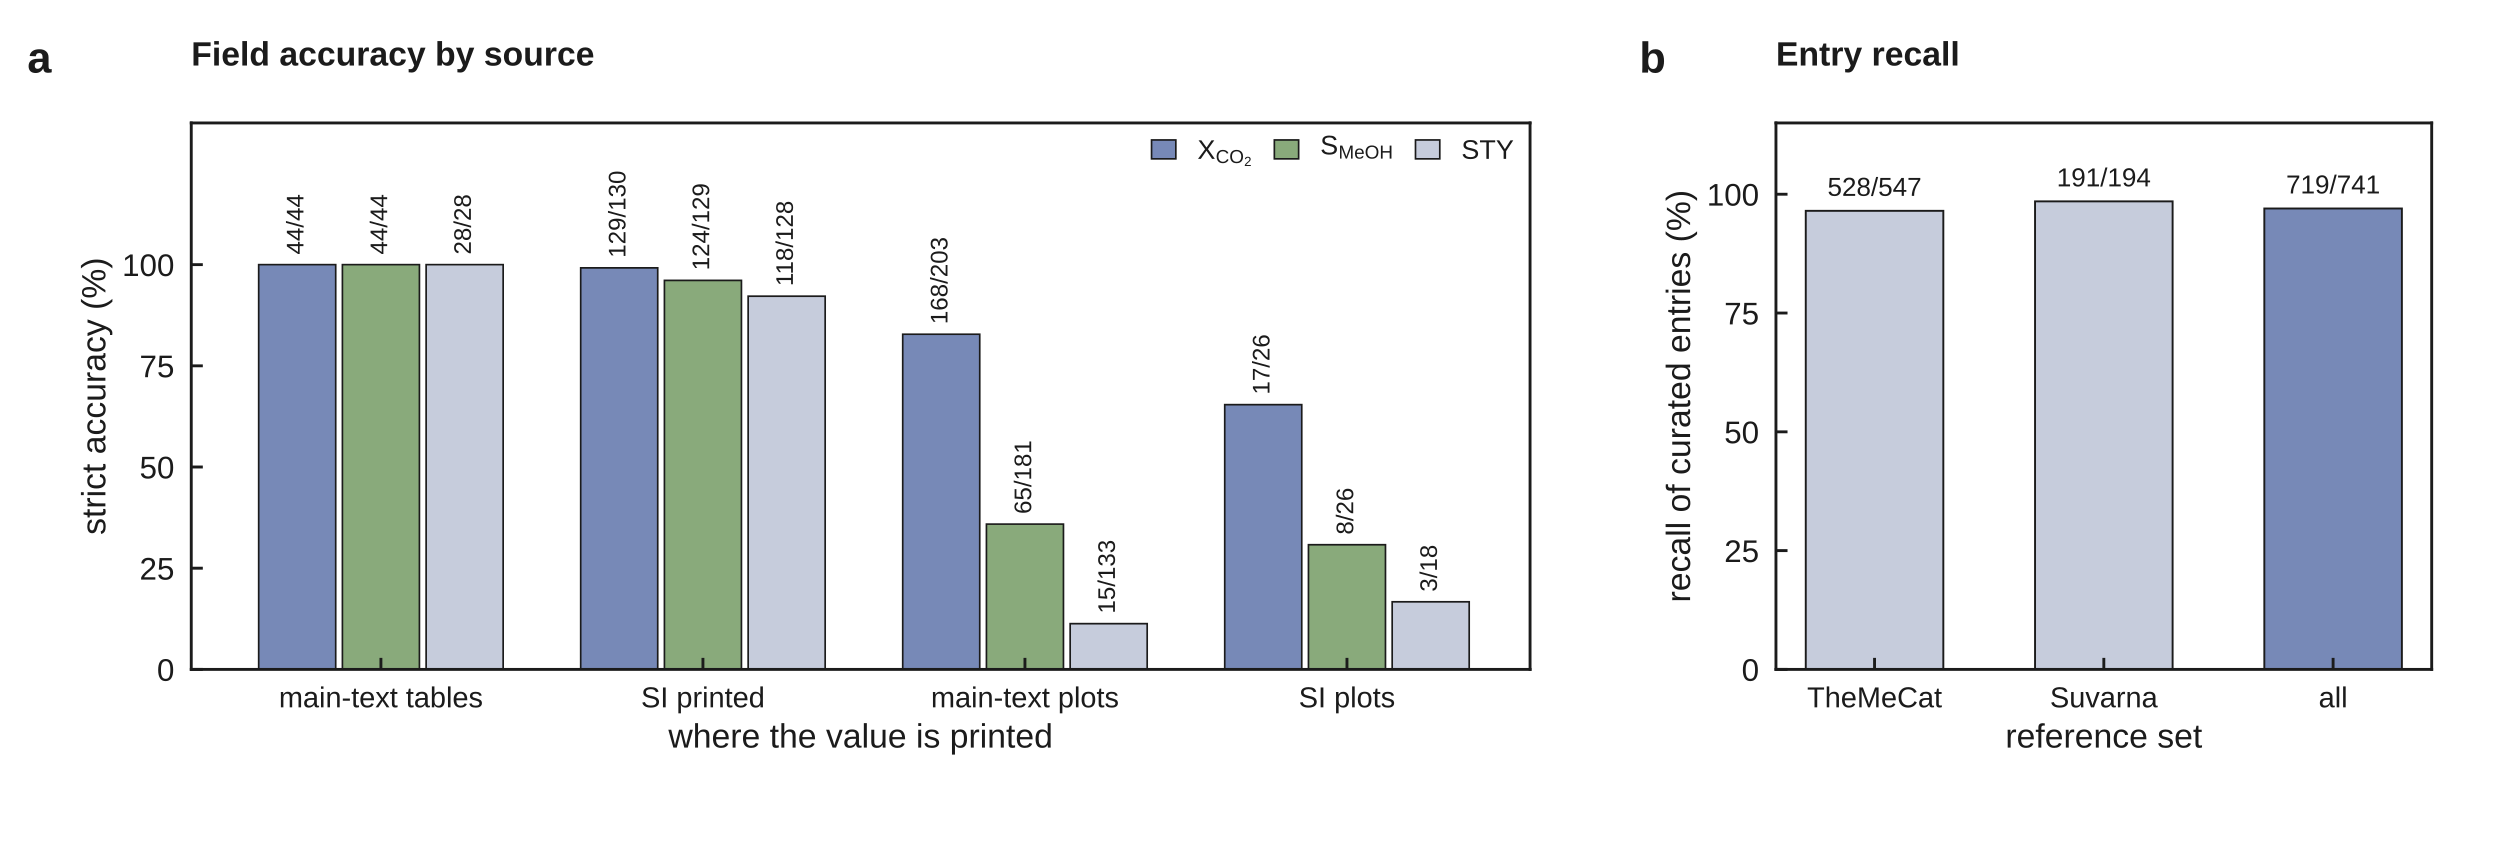
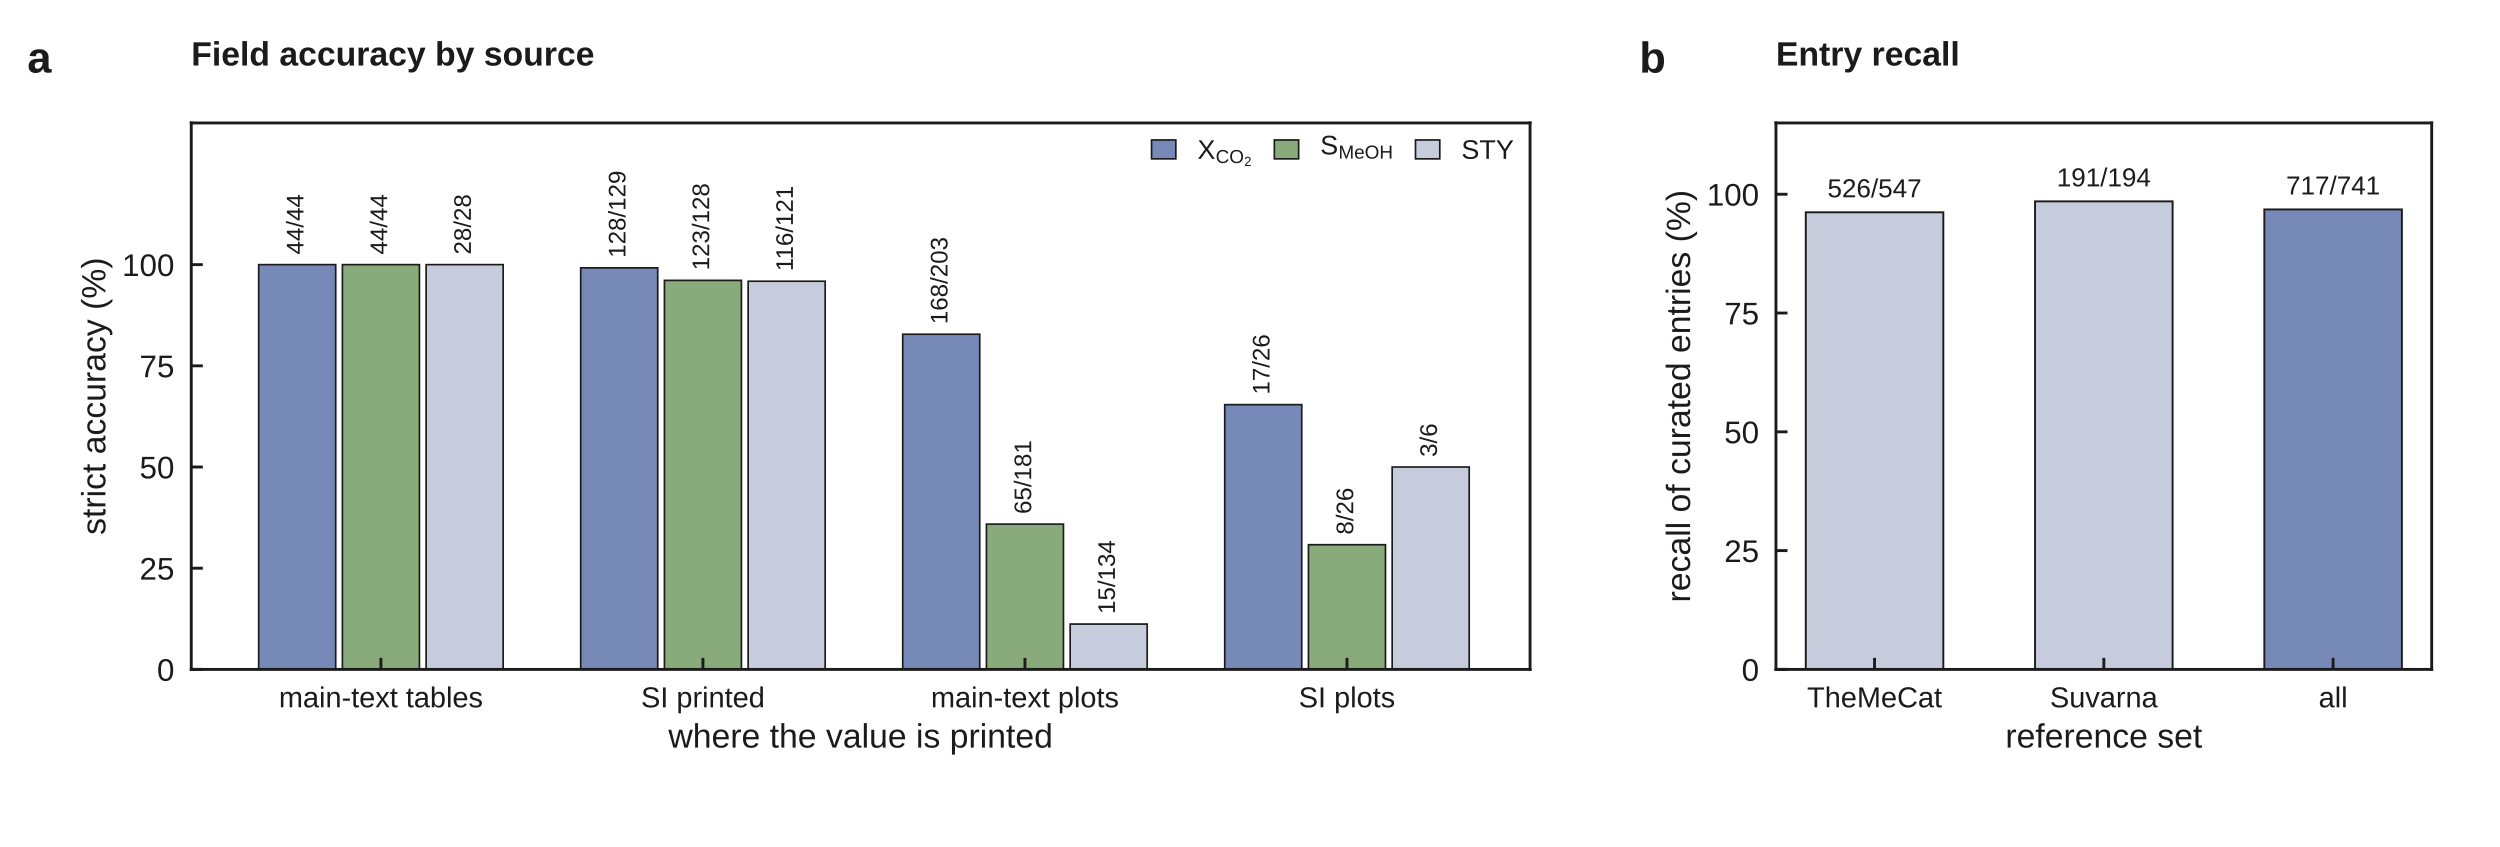
<svg xmlns="http://www.w3.org/2000/svg" xmlns:xlink="http://www.w3.org/1999/xlink" width="518.74pt" height="175.748pt" viewBox="0 0 518.74 175.748" version="1.1">
  <defs>
    <style type="text/css">*{stroke-linejoin: round; stroke-linecap: butt}</style>
  </defs>
  <g id="figure_1">
    <g id="patch_1">
      <path d="M 0 175.748  L 518.74 175.748  L 518.74 0  L 0 0  z " style="fill: #ffffff" />
    </g>
    <g id="axes_1">
      <g id="patch_2">
        <path d="M 39.685 138.898  L 317.48 138.898  L 317.48 25.512  L 39.685 25.512  z " style="fill: #ffffff" />
      </g>
      <g id="patch_3">
-         <path d="M 53.675 138.898  L 69.658 138.898  L 69.658 54.908  L 53.675 54.908  z " clip-path="url(#p6ff8f0f7d8)" style="fill: #7789b7; stroke: #1b1b1b; stroke-width: 0.35; stroke-linejoin: miter" />
+         <path d="M 53.675 138.898  L 69.658 138.898  L 69.658 54.908  L 53.675 54.908  z " clip-path="url(#pc49f628b90)" style="fill: #7789b7; stroke: #1b1b1b; stroke-width: 0.35; stroke-linejoin: miter" />
      </g>
      <g id="patch_4">
-         <path d="M 71.048 138.898  L 87.03 138.898  L 87.03 54.908  L 71.048 54.908  z " clip-path="url(#p6ff8f0f7d8)" style="fill: #89aa7b; stroke: #1b1b1b; stroke-width: 0.35; stroke-linejoin: miter" />
+         <path d="M 71.048 138.898  L 87.03 138.898  L 87.03 54.908  L 71.048 54.908  z " clip-path="url(#pc49f628b90)" style="fill: #89aa7b; stroke: #1b1b1b; stroke-width: 0.35; stroke-linejoin: miter" />
      </g>
      <g id="patch_5">
-         <path d="M 88.42 138.898  L 104.403 138.898  L 104.403 54.908  L 88.42 54.908  z " clip-path="url(#p6ff8f0f7d8)" style="fill: #c6ccdc; stroke: #1b1b1b; stroke-width: 0.35; stroke-linejoin: miter" />
+         <path d="M 88.42 138.898  L 104.403 138.898  L 104.403 54.908  L 88.42 54.908  z " clip-path="url(#pc49f628b90)" style="fill: #c6ccdc; stroke: #1b1b1b; stroke-width: 0.35; stroke-linejoin: miter" />
      </g>
      <g id="patch_6">
-         <path d="M 120.492 138.898  L 136.475 138.898  L 136.475 55.58  L 120.492 55.58  z " clip-path="url(#p6ff8f0f7d8)" style="fill: #7789b7; stroke: #1b1b1b; stroke-width: 0.35; stroke-linejoin: miter" />
+         <path d="M 120.492 138.898  L 136.475 138.898  L 136.475 55.58  L 120.492 55.58  z " clip-path="url(#pc49f628b90)" style="fill: #7789b7; stroke: #1b1b1b; stroke-width: 0.35; stroke-linejoin: miter" />
      </g>
      <g id="patch_7">
-         <path d="M 137.864 138.898  L 153.847 138.898  L 153.847 58.184  L 137.864 58.184  z " clip-path="url(#p6ff8f0f7d8)" style="fill: #89aa7b; stroke: #1b1b1b; stroke-width: 0.35; stroke-linejoin: miter" />
+         <path d="M 137.864 138.898  L 153.847 138.898  L 153.847 58.184  L 137.864 58.184  z " clip-path="url(#pc49f628b90)" style="fill: #89aa7b; stroke: #1b1b1b; stroke-width: 0.35; stroke-linejoin: miter" />
      </g>
      <g id="patch_8">
-         <path d="M 155.237 138.898  L 171.219 138.898  L 171.219 61.459  L 155.237 61.459  z " clip-path="url(#p6ff8f0f7d8)" style="fill: #c6ccdc; stroke: #1b1b1b; stroke-width: 0.35; stroke-linejoin: miter" />
+         <path d="M 155.237 138.898  L 171.219 138.898  L 171.219 58.352  L 155.237 58.352  z " clip-path="url(#pc49f628b90)" style="fill: #c6ccdc; stroke: #1b1b1b; stroke-width: 0.35; stroke-linejoin: miter" />
      </g>
      <g id="patch_9">
-         <path d="M 187.309 138.898  L 203.292 138.898  L 203.292 69.354  L 187.309 69.354  z " clip-path="url(#p6ff8f0f7d8)" style="fill: #7789b7; stroke: #1b1b1b; stroke-width: 0.35; stroke-linejoin: miter" />
+         <path d="M 187.309 138.898  L 203.292 138.898  L 203.292 69.354  L 187.309 69.354  z " clip-path="url(#pc49f628b90)" style="fill: #7789b7; stroke: #1b1b1b; stroke-width: 0.35; stroke-linejoin: miter" />
      </g>
      <g id="patch_10">
-         <path d="M 204.681 138.898  L 220.664 138.898  L 220.664 108.745  L 204.681 108.745  z " clip-path="url(#p6ff8f0f7d8)" style="fill: #89aa7b; stroke: #1b1b1b; stroke-width: 0.35; stroke-linejoin: miter" />
+         <path d="M 204.681 138.898  L 220.664 138.898  L 220.664 108.745  L 204.681 108.745  z " clip-path="url(#pc49f628b90)" style="fill: #89aa7b; stroke: #1b1b1b; stroke-width: 0.35; stroke-linejoin: miter" />
      </g>
      <g id="patch_11">
-         <path d="M 222.054 138.898  L 238.036 138.898  L 238.036 129.407  L 222.054 129.407  z " clip-path="url(#p6ff8f0f7d8)" style="fill: #c6ccdc; stroke: #1b1b1b; stroke-width: 0.35; stroke-linejoin: miter" />
+         <path d="M 222.054 138.898  L 238.036 138.898  L 238.036 129.491  L 222.054 129.491  z " clip-path="url(#pc49f628b90)" style="fill: #c6ccdc; stroke: #1b1b1b; stroke-width: 0.35; stroke-linejoin: miter" />
      </g>
      <g id="patch_12">
-         <path d="M 254.126 138.898  L 270.108 138.898  L 270.108 83.969  L 254.126 83.969  z " clip-path="url(#p6ff8f0f7d8)" style="fill: #7789b7; stroke: #1b1b1b; stroke-width: 0.35; stroke-linejoin: miter" />
+         <path d="M 254.126 138.898  L 270.108 138.898  L 270.108 83.969  L 254.126 83.969  z " clip-path="url(#pc49f628b90)" style="fill: #7789b7; stroke: #1b1b1b; stroke-width: 0.35; stroke-linejoin: miter" />
      </g>
      <g id="patch_13">
-         <path d="M 271.498 138.898  L 287.481 138.898  L 287.481 113.029  L 271.498 113.029  z " clip-path="url(#p6ff8f0f7d8)" style="fill: #89aa7b; stroke: #1b1b1b; stroke-width: 0.35; stroke-linejoin: miter" />
+         <path d="M 271.498 138.898  L 287.481 138.898  L 287.481 113.029  L 271.498 113.029  z " clip-path="url(#pc49f628b90)" style="fill: #89aa7b; stroke: #1b1b1b; stroke-width: 0.35; stroke-linejoin: miter" />
      </g>
      <g id="patch_14">
-         <path d="M 288.871 138.898  L 304.853 138.898  L 304.853 124.871  L 288.871 124.871  z " clip-path="url(#p6ff8f0f7d8)" style="fill: #c6ccdc; stroke: #1b1b1b; stroke-width: 0.35; stroke-linejoin: miter" />
+         <path d="M 288.871 138.898  L 304.853 138.898  L 304.853 96.903  L 288.871 96.903  z " clip-path="url(#pc49f628b90)" style="fill: #c6ccdc; stroke: #1b1b1b; stroke-width: 0.35; stroke-linejoin: miter" />
      </g>
      <g id="patch_15">
-         <path d="M 52.312 138.898  L 105.766 138.898  L 105.766 138.898  L 52.312 138.898  z " clip-path="url(#p6ff8f0f7d8)" style="fill: #7789b7; stroke: #1b1b1b; stroke-width: 0.35; stroke-linejoin: miter" />
+         <path d="M 52.312 138.898  L 105.766 138.898  L 105.766 138.898  L 52.312 138.898  z " clip-path="url(#pc49f628b90)" style="fill: #7789b7; stroke: #1b1b1b; stroke-width: 0.35; stroke-linejoin: miter" />
      </g>
      <g id="patch_16">
-         <path d="M 52.312 138.898  L 105.766 138.898  L 105.766 138.898  L 52.312 138.898  z " clip-path="url(#p6ff8f0f7d8)" style="fill: #89aa7b; stroke: #1b1b1b; stroke-width: 0.35; stroke-linejoin: miter" />
+         <path d="M 52.312 138.898  L 105.766 138.898  L 105.766 138.898  L 52.312 138.898  z " clip-path="url(#pc49f628b90)" style="fill: #89aa7b; stroke: #1b1b1b; stroke-width: 0.35; stroke-linejoin: miter" />
      </g>
      <g id="patch_17">
-         <path d="M 52.312 138.898  L 105.766 138.898  L 105.766 138.898  L 52.312 138.898  z " clip-path="url(#p6ff8f0f7d8)" style="fill: #c6ccdc; stroke: #1b1b1b; stroke-width: 0.35; stroke-linejoin: miter" />
+         <path d="M 52.312 138.898  L 105.766 138.898  L 105.766 138.898  L 52.312 138.898  z " clip-path="url(#pc49f628b90)" style="fill: #c6ccdc; stroke: #1b1b1b; stroke-width: 0.35; stroke-linejoin: miter" />
      </g>
      <g id="matplotlib.axis_1">
        <g id="xtick_1">
          <g id="line2d_1">
            <defs>
-               <path id="md8a659de9c" d="M 0 0  L 0 -2.4  " style="stroke: #1b1b1b; stroke-width: 0.6" />
+               <path id="m93fe25ebec" d="M 0 0  L 0 -2.4  " style="stroke: #1b1b1b; stroke-width: 0.6" />
            </defs>
            <g>
-               <use xlink:href="#md8a659de9c" x="79.039" y="138.898" style="fill: #1b1b1b; stroke: #1b1b1b; stroke-width: 0.6" />
+               <use xlink:href="#m93fe25ebec" x="79.039" y="138.898" style="fill: #1b1b1b; stroke: #1b1b1b; stroke-width: 0.6" />
            </g>
          </g>
          <g id="text_1">
            <text style="font-size: 6px; font-family: 'Arial'; text-anchor: middle; fill: #1b1b1b" x="79.039" y="146.766" transform="rotate(-0 79.03886 146.7658)">main-text tables</text>
          </g>
        </g>
        <g id="xtick_2">
          <g id="line2d_2">
            <g>
-               <use xlink:href="#md8a659de9c" x="145.856" y="138.898" style="fill: #1b1b1b; stroke: #1b1b1b; stroke-width: 0.6" />
+               <use xlink:href="#m93fe25ebec" x="145.856" y="138.898" style="fill: #1b1b1b; stroke: #1b1b1b; stroke-width: 0.6" />
            </g>
          </g>
          <g id="text_2">
            <text style="font-size: 6px; font-family: 'Arial'; text-anchor: middle; fill: #1b1b1b" x="145.856" y="146.766" transform="rotate(-0 145.8558 146.7658)">SI printed</text>
          </g>
        </g>
        <g id="xtick_3">
          <g id="line2d_3">
            <g>
-               <use xlink:href="#md8a659de9c" x="212.673" y="138.898" style="fill: #1b1b1b; stroke: #1b1b1b; stroke-width: 0.6" />
+               <use xlink:href="#m93fe25ebec" x="212.673" y="138.898" style="fill: #1b1b1b; stroke: #1b1b1b; stroke-width: 0.6" />
            </g>
          </g>
          <g id="text_3">
            <text style="font-size: 6px; font-family: 'Arial'; text-anchor: middle; fill: #1b1b1b" x="212.673" y="146.766" transform="rotate(-0 212.6727 146.7658)">main-text plots</text>
          </g>
        </g>
        <g id="xtick_4">
          <g id="line2d_4">
            <g>
-               <use xlink:href="#md8a659de9c" x="279.49" y="138.898" style="fill: #1b1b1b; stroke: #1b1b1b; stroke-width: 0.6" />
+               <use xlink:href="#m93fe25ebec" x="279.49" y="138.898" style="fill: #1b1b1b; stroke: #1b1b1b; stroke-width: 0.6" />
            </g>
          </g>
          <g id="text_4">
            <text style="font-size: 6px; font-family: 'Arial'; text-anchor: middle; fill: #1b1b1b" x="279.49" y="146.766" transform="rotate(-0 279.4896 146.7658)">SI plots</text>
          </g>
        </g>
        <g id="text_5">
          <text style="font-size: 7px; font-family: 'Arial'; text-anchor: middle; fill: #1b1b1b" x="178.583" y="155.125" transform="rotate(-0 178.5827 155.1247)">where the value is printed</text>
        </g>
      </g>
      <g id="matplotlib.axis_2">
        <g id="ytick_1">
          <g id="line2d_5">
            <defs>
-               <path id="m65c0ac4a41" d="M 0 0  L 2.4 0  " style="stroke: #1b1b1b; stroke-width: 0.6" />
+               <path id="mc953b2f322" d="M 0 0  L 2.4 0  " style="stroke: #1b1b1b; stroke-width: 0.6" />
            </defs>
            <g>
-               <use xlink:href="#m65c0ac4a41" x="39.685" y="138.898" style="fill: #1b1b1b; stroke: #1b1b1b; stroke-width: 0.6" />
+               <use xlink:href="#mc953b2f322" x="39.685" y="138.898" style="fill: #1b1b1b; stroke: #1b1b1b; stroke-width: 0.6" />
            </g>
          </g>
          <g id="text_6">
            <text style="font-size: 6.5px; font-family: 'Arial'; text-anchor: end; fill: #1b1b1b" x="36.185" y="141.264" transform="rotate(-0 36.18504 141.2637)">0</text>
          </g>
        </g>
        <g id="ytick_2">
          <g id="line2d_6">
            <g>
-               <use xlink:href="#m65c0ac4a41" x="39.685" y="117.9" style="fill: #1b1b1b; stroke: #1b1b1b; stroke-width: 0.6" />
+               <use xlink:href="#mc953b2f322" x="39.685" y="117.9" style="fill: #1b1b1b; stroke: #1b1b1b; stroke-width: 0.6" />
            </g>
          </g>
          <g id="text_7">
            <text style="font-size: 6.5px; font-family: 'Arial'; text-anchor: end; fill: #1b1b1b" x="36.185" y="120.266" transform="rotate(-0 36.18504 120.2664)">25</text>
          </g>
        </g>
        <g id="ytick_3">
          <g id="line2d_7">
            <g>
-               <use xlink:href="#m65c0ac4a41" x="39.685" y="96.903" style="fill: #1b1b1b; stroke: #1b1b1b; stroke-width: 0.6" />
+               <use xlink:href="#mc953b2f322" x="39.685" y="96.903" style="fill: #1b1b1b; stroke: #1b1b1b; stroke-width: 0.6" />
            </g>
          </g>
          <g id="text_8">
            <text style="font-size: 6.5px; font-family: 'Arial'; text-anchor: end; fill: #1b1b1b" x="36.185" y="99.269" transform="rotate(-0 36.18504 99.26898)">50</text>
          </g>
        </g>
        <g id="ytick_4">
          <g id="line2d_8">
            <g>
-               <use xlink:href="#m65c0ac4a41" x="39.685" y="75.906" style="fill: #1b1b1b; stroke: #1b1b1b; stroke-width: 0.6" />
+               <use xlink:href="#mc953b2f322" x="39.685" y="75.906" style="fill: #1b1b1b; stroke: #1b1b1b; stroke-width: 0.6" />
            </g>
          </g>
          <g id="text_9">
            <text style="font-size: 6.5px; font-family: 'Arial'; text-anchor: end; fill: #1b1b1b" x="36.185" y="78.272" transform="rotate(-0 36.18504 78.2716)">75</text>
          </g>
        </g>
        <g id="ytick_5">
          <g id="line2d_9">
            <g>
-               <use xlink:href="#m65c0ac4a41" x="39.685" y="54.908" style="fill: #1b1b1b; stroke: #1b1b1b; stroke-width: 0.6" />
+               <use xlink:href="#mc953b2f322" x="39.685" y="54.908" style="fill: #1b1b1b; stroke: #1b1b1b; stroke-width: 0.6" />
            </g>
          </g>
          <g id="text_10">
            <text style="font-size: 6.5px; font-family: 'Arial'; text-anchor: end; fill: #1b1b1b" x="36.185" y="57.274" transform="rotate(-0 36.18504 57.27423)">100</text>
          </g>
        </g>
        <g id="text_11">
          <text style="font-size: 7px; font-family: 'Arial'; text-anchor: middle; fill: #1b1b1b" x="21.868" y="82.205" transform="rotate(-90 21.86793 82.20472)">strict accuracy (%)</text>
        </g>
      </g>
      <g id="patch_18">
        <path d="M 39.685 138.898  L 39.685 25.512  " style="fill: none; stroke: #1b1b1b; stroke-width: 0.6; stroke-linejoin: miter; stroke-linecap: square" />
      </g>
      <g id="patch_19">
        <path d="M 317.48 138.898  L 317.48 25.512  " style="fill: none; stroke: #1b1b1b; stroke-width: 0.6; stroke-linejoin: miter; stroke-linecap: square" />
      </g>
      <g id="patch_20">
        <path d="M 39.685 138.898  L 317.48 138.898  " style="fill: none; stroke: #1b1b1b; stroke-width: 0.6; stroke-linejoin: miter; stroke-linecap: square" />
      </g>
      <g id="patch_21">
        <path d="M 39.685 25.512  L 317.48 25.512  " style="fill: none; stroke: #1b1b1b; stroke-width: 0.6; stroke-linejoin: miter; stroke-linecap: square" />
      </g>
      <g id="text_12">
        <text style="font-size: 5px; font-family: 'Arial'; fill: #1b1b1b" transform="translate(62.96041 52.8084) rotate(-90)">44/44</text>
      </g>
      <g id="text_13">
        <text style="font-size: 5px; font-family: 'Arial'; fill: #1b1b1b" transform="translate(80.3328 52.8084) rotate(-90)">44/44</text>
      </g>
      <g id="text_14">
        <text style="font-size: 5px; font-family: 'Arial'; fill: #1b1b1b" transform="translate(97.7052 52.8084) rotate(-90)">28/28</text>
      </g>
      <g id="text_15">
-         <text style="font-size: 5px; font-family: 'Arial'; fill: #1b1b1b" transform="translate(129.7773 53.48031) rotate(-90)">129/130</text>
+         <text style="font-size: 5px; font-family: 'Arial'; fill: #1b1b1b" transform="translate(129.7773 53.48031) rotate(-90)">128/129</text>
      </g>
      <g id="text_16">
-         <text style="font-size: 5px; font-family: 'Arial'; fill: #1b1b1b" transform="translate(147.1497 56.08399) rotate(-90)">124/129</text>
+         <text style="font-size: 5px; font-family: 'Arial'; fill: #1b1b1b" transform="translate(147.1497 56.08399) rotate(-90)">123/128</text>
      </g>
      <g id="text_17">
-         <text style="font-size: 5px; font-family: 'Arial'; fill: #1b1b1b" transform="translate(164.5221 59.35958) rotate(-90)">118/128</text>
+         <text style="font-size: 5px; font-family: 'Arial'; fill: #1b1b1b" transform="translate(164.5221 56.25197) rotate(-90)">116/121</text>
      </g>
      <g id="text_18">
        <text style="font-size: 5px; font-family: 'Arial'; fill: #1b1b1b" transform="translate(196.5942 67.25459) rotate(-90)">168/203</text>
      </g>
      <g id="text_19">
        <text style="font-size: 5px; font-family: 'Arial'; fill: #1b1b1b" transform="translate(213.9666 106.6457) rotate(-90)">65/181</text>
      </g>
      <g id="text_20">
-         <text style="font-size: 5px; font-family: 'Arial'; fill: #1b1b1b" transform="translate(231.339 127.3071) rotate(-90)">15/133</text>
+         <text style="font-size: 5px; font-family: 'Arial'; fill: #1b1b1b" transform="translate(231.339 127.3911) rotate(-90)">15/134</text>
      </g>
      <g id="text_21">
        <text style="font-size: 5px; font-family: 'Arial'; fill: #1b1b1b" transform="translate(263.4111 81.86877) rotate(-90)">17/26</text>
      </g>
      <g id="text_22">
        <text style="font-size: 5px; font-family: 'Arial'; fill: #1b1b1b" transform="translate(280.7835 110.9291) rotate(-90)">8/26</text>
      </g>
      <g id="text_23">
-         <text style="font-size: 5px; font-family: 'Arial'; fill: #1b1b1b" transform="translate(298.1559 122.7717) rotate(-90)">3/18</text>
+         <text style="font-size: 5px; font-family: 'Arial'; fill: #1b1b1b" transform="translate(298.1559 94.80315) rotate(-90)">3/6</text>
      </g>
      <g id="legend_1">
        <g id="patch_22">
          <path d="M 238.941 32.96  L 243.981 32.96  L 243.981 29.04  L 238.941 29.04  z " style="fill: #7789b7; stroke: #1b1b1b; stroke-width: 0.35; stroke-linejoin: miter" />
        </g>
        <g id="text_24">
          <g style="fill: #1b1b1b" transform="translate(248.4612 32.95981)">
            <text>
              <tspan x="0" y="-0" style="font-size: 5.6px; font-family: 'Arial'; fill: #1b1b1b">X</tspan>
              <tspan x="3.782" y="0.872" style="font-size: 3.92px; font-family: 'Arial'; fill: #1b1b1b">C</tspan>
              <tspan x="6.61" y="0.872" style="font-size: 3.92px; font-family: 'Arial'; fill: #1b1b1b">O</tspan>
              <tspan x="9.691" y="1.482" style="font-size: 2.744px; font-family: 'Arial'; fill: #1b1b1b">2</tspan>
            </text>
          </g>
        </g>
        <g id="patch_23">
          <path d="M 264.421 32.96  L 269.461 32.96  L 269.461 29.04  L 264.421 29.04  z " style="fill: #89aa7b; stroke: #1b1b1b; stroke-width: 0.35; stroke-linejoin: miter" />
        </g>
        <g id="text_25">
          <g style="fill: #1b1b1b" transform="translate(273.9412 32.95981)">
            <text>
              <tspan x="0" y="-0.922" style="font-size: 5.6px; font-family: 'Arial'; fill: #1b1b1b">S</tspan>
              <tspan x="3.782" y="-0.05" style="font-size: 3.92px; font-family: 'Arial'; fill: #1b1b1b">M</tspan>
              <tspan x="7.044" y="-0.05" style="font-size: 3.92px; font-family: 'Arial'; fill: #1b1b1b">e</tspan>
              <tspan x="9.221" y="-0.05" style="font-size: 3.92px; font-family: 'Arial'; fill: #1b1b1b">O</tspan>
              <tspan x="12.267" y="-0.05" style="font-size: 3.92px; font-family: 'Arial'; fill: #1b1b1b">H</tspan>
            </text>
          </g>
        </g>
        <g id="patch_24">
          <path d="M 293.709 32.96  L 298.749 32.96  L 298.749 29.04  L 293.709 29.04  z " style="fill: #c6ccdc; stroke: #1b1b1b; stroke-width: 0.35; stroke-linejoin: miter" />
        </g>
        <g id="text_26">
          <text style="font-size: 5.6px; font-family: 'Arial'; text-anchor: start; fill: #1b1b1b" x="303.229" y="32.96" transform="rotate(-0 303.2292 32.95981)">STY</text>
        </g>
      </g>
    </g>
    <g id="axes_2">
      <g id="patch_25">
        <path d="M 368.504 138.898  L 504.567 138.898  L 504.567 25.512  L 368.504 25.512  z " style="fill: #ffffff" />
      </g>
      <g id="patch_26">
-         <path d="M 374.689 138.898  L 403.233 138.898  L 403.233 43.752  L 374.689 43.752  z " clip-path="url(#p8edefb9771)" style="fill: #c6ccdc; stroke: #1b1b1b; stroke-width: 0.4; stroke-linejoin: miter" />
+         <path d="M 374.689 138.898  L 403.233 138.898  L 403.233 44.048  L 374.689 44.048  z " clip-path="url(#pabcff77b70)" style="fill: #c6ccdc; stroke: #1b1b1b; stroke-width: 0.4; stroke-linejoin: miter" />
      </g>
      <g id="patch_27">
-         <path d="M 422.263 138.898  L 450.808 138.898  L 450.808 41.78  L 422.263 41.78  z " clip-path="url(#p8edefb9771)" style="fill: #c6ccdc; stroke: #1b1b1b; stroke-width: 0.4; stroke-linejoin: miter" />
+         <path d="M 422.263 138.898  L 450.808 138.898  L 450.808 41.78  L 422.263 41.78  z " clip-path="url(#pabcff77b70)" style="fill: #c6ccdc; stroke: #1b1b1b; stroke-width: 0.4; stroke-linejoin: miter" />
      </g>
      <g id="patch_28">
-         <path d="M 469.838 138.898  L 498.382 138.898  L 498.382 43.259  L 469.838 43.259  z " clip-path="url(#p8edefb9771)" style="fill: #7789b7; stroke: #1b1b1b; stroke-width: 0.4; stroke-linejoin: miter" />
+         <path d="M 469.838 138.898  L 498.382 138.898  L 498.382 43.456  L 469.838 43.456  z " clip-path="url(#pabcff77b70)" style="fill: #7789b7; stroke: #1b1b1b; stroke-width: 0.4; stroke-linejoin: miter" />
      </g>
      <g id="matplotlib.axis_3">
        <g id="xtick_5">
          <g id="line2d_10">
            <g>
-               <use xlink:href="#md8a659de9c" x="388.961" y="138.898" style="fill: #1b1b1b; stroke: #1b1b1b; stroke-width: 0.6" />
+               <use xlink:href="#m93fe25ebec" x="388.961" y="138.898" style="fill: #1b1b1b; stroke: #1b1b1b; stroke-width: 0.6" />
            </g>
          </g>
          <g id="text_27">
            <text style="font-size: 6px; font-family: 'Arial'; text-anchor: middle; fill: #1b1b1b" x="388.961" y="146.766" transform="rotate(-0 388.961 146.7658)">TheMeCat</text>
          </g>
        </g>
        <g id="xtick_6">
          <g id="line2d_11">
            <g>
-               <use xlink:href="#md8a659de9c" x="436.535" y="138.898" style="fill: #1b1b1b; stroke: #1b1b1b; stroke-width: 0.6" />
+               <use xlink:href="#m93fe25ebec" x="436.535" y="138.898" style="fill: #1b1b1b; stroke: #1b1b1b; stroke-width: 0.6" />
            </g>
          </g>
          <g id="text_28">
            <text style="font-size: 6px; font-family: 'Arial'; text-anchor: middle; fill: #1b1b1b" x="436.535" y="146.766" transform="rotate(-0 436.5354 146.7658)">Suvarna</text>
          </g>
        </g>
        <g id="xtick_7">
          <g id="line2d_12">
            <g>
-               <use xlink:href="#md8a659de9c" x="484.11" y="138.898" style="fill: #1b1b1b; stroke: #1b1b1b; stroke-width: 0.6" />
+               <use xlink:href="#m93fe25ebec" x="484.11" y="138.898" style="fill: #1b1b1b; stroke: #1b1b1b; stroke-width: 0.6" />
            </g>
          </g>
          <g id="text_29">
            <text style="font-size: 6px; font-family: 'Arial'; text-anchor: middle; fill: #1b1b1b" x="484.11" y="146.766" transform="rotate(-0 484.1099 146.7658)">all</text>
          </g>
        </g>
        <g id="text_30">
          <text style="font-size: 7px; font-family: 'Arial'; text-anchor: middle; fill: #1b1b1b" x="436.535" y="155.125" transform="rotate(-0 436.5354 155.1247)">reference set</text>
        </g>
      </g>
      <g id="matplotlib.axis_4">
        <g id="ytick_6">
          <g id="line2d_13">
            <g>
-               <use xlink:href="#m65c0ac4a41" x="368.504" y="138.898" style="fill: #1b1b1b; stroke: #1b1b1b; stroke-width: 0.6" />
+               <use xlink:href="#mc953b2f322" x="368.504" y="138.898" style="fill: #1b1b1b; stroke: #1b1b1b; stroke-width: 0.6" />
            </g>
          </g>
          <g id="text_31">
            <text style="font-size: 6.5px; font-family: 'Arial'; text-anchor: end; fill: #1b1b1b" x="365.004" y="141.264" transform="rotate(-0 365.0039 141.2637)">0</text>
          </g>
        </g>
        <g id="ytick_7">
          <g id="line2d_14">
            <g>
-               <use xlink:href="#m65c0ac4a41" x="368.504" y="114.249" style="fill: #1b1b1b; stroke: #1b1b1b; stroke-width: 0.6" />
+               <use xlink:href="#mc953b2f322" x="368.504" y="114.249" style="fill: #1b1b1b; stroke: #1b1b1b; stroke-width: 0.6" />
            </g>
          </g>
          <g id="text_32">
            <text style="font-size: 6.5px; font-family: 'Arial'; text-anchor: end; fill: #1b1b1b" x="365.004" y="116.615" transform="rotate(-0 365.0039 116.6146)">25</text>
          </g>
        </g>
        <g id="ytick_8">
          <g id="line2d_15">
            <g>
-               <use xlink:href="#m65c0ac4a41" x="368.504" y="89.599" style="fill: #1b1b1b; stroke: #1b1b1b; stroke-width: 0.6" />
+               <use xlink:href="#mc953b2f322" x="368.504" y="89.599" style="fill: #1b1b1b; stroke: #1b1b1b; stroke-width: 0.6" />
            </g>
          </g>
          <g id="text_33">
            <text style="font-size: 6.5px; font-family: 'Arial'; text-anchor: end; fill: #1b1b1b" x="365.004" y="91.966" transform="rotate(-0 365.0039 91.96554)">50</text>
          </g>
        </g>
        <g id="ytick_9">
          <g id="line2d_16">
            <g>
-               <use xlink:href="#m65c0ac4a41" x="368.504" y="64.95" style="fill: #1b1b1b; stroke: #1b1b1b; stroke-width: 0.6" />
+               <use xlink:href="#mc953b2f322" x="368.504" y="64.95" style="fill: #1b1b1b; stroke: #1b1b1b; stroke-width: 0.6" />
            </g>
          </g>
          <g id="text_34">
            <text style="font-size: 6.5px; font-family: 'Arial'; text-anchor: end; fill: #1b1b1b" x="365.004" y="67.316" transform="rotate(-0 365.0039 67.31645)">75</text>
          </g>
        </g>
        <g id="ytick_10">
          <g id="line2d_17">
            <g>
-               <use xlink:href="#m65c0ac4a41" x="368.504" y="40.301" style="fill: #1b1b1b; stroke: #1b1b1b; stroke-width: 0.6" />
+               <use xlink:href="#mc953b2f322" x="368.504" y="40.301" style="fill: #1b1b1b; stroke: #1b1b1b; stroke-width: 0.6" />
            </g>
          </g>
          <g id="text_35">
            <text style="font-size: 6.5px; font-family: 'Arial'; text-anchor: end; fill: #1b1b1b" x="365.004" y="42.667" transform="rotate(-0 365.0039 42.66736)">100</text>
          </g>
        </g>
        <g id="text_36">
          <text style="font-size: 7px; font-family: 'Arial'; text-anchor: middle; fill: #1b1b1b" x="350.687" y="82.205" transform="rotate(-90 350.6868 82.20472)">recall of curated entries (%)</text>
        </g>
      </g>
      <g id="patch_29">
        <path d="M 368.504 138.898  L 368.504 25.512  " style="fill: none; stroke: #1b1b1b; stroke-width: 0.6; stroke-linejoin: miter; stroke-linecap: square" />
      </g>
      <g id="patch_30">
        <path d="M 504.567 138.898  L 504.567 25.512  " style="fill: none; stroke: #1b1b1b; stroke-width: 0.6; stroke-linejoin: miter; stroke-linecap: square" />
      </g>
      <g id="patch_31">
        <path d="M 368.504 138.898  L 504.567 138.898  " style="fill: none; stroke: #1b1b1b; stroke-width: 0.6; stroke-linejoin: miter; stroke-linecap: square" />
      </g>
      <g id="patch_32">
        <path d="M 368.504 25.512  L 504.567 25.512  " style="fill: none; stroke: #1b1b1b; stroke-width: 0.6; stroke-linejoin: miter; stroke-linecap: square" />
      </g>
      <g id="text_37">
-         <text style="font-size: 5.4px; font-family: 'Arial'; text-anchor: middle; fill: #1b1b1b" x="388.961" y="40.644" transform="rotate(-0 388.961 40.64379)">528/547</text>
+         <text style="font-size: 5.4px; font-family: 'Arial'; text-anchor: middle; fill: #1b1b1b" x="388.961" y="40.94" transform="rotate(-0 388.961 40.93958)">526/547</text>
      </g>
      <g id="text_38">
        <text style="font-size: 5.4px; font-family: 'Arial'; text-anchor: middle; fill: #1b1b1b" x="436.535" y="38.672" transform="rotate(-0 436.5354 38.67186)">191/194</text>
      </g>
      <g id="text_39">
-         <text style="font-size: 5.4px; font-family: 'Arial'; text-anchor: middle; fill: #1b1b1b" x="484.11" y="40.151" transform="rotate(-0 484.1099 40.1508)">719/741</text>
+         <text style="font-size: 5.4px; font-family: 'Arial'; text-anchor: middle; fill: #1b1b1b" x="484.11" y="40.348" transform="rotate(-0 484.1099 40.348)">717/741</text>
      </g>
    </g>
    <g id="text_40">
      <text style="font-weight: 700; font-size: 9px; font-family: 'Arial'; text-anchor: start; fill: #1b1b1b" x="5.669" y="15.056" transform="rotate(-0 5.669291 15.05618)">a</text>
    </g>
    <g id="text_41">
      <text style="font-weight: 700; font-size: 7px; font-family: 'Arial'; text-anchor: start; fill: #1b1b1b" x="39.685" y="13.6" transform="rotate(-0 39.68504 13.60013)">Field accuracy by source</text>
    </g>
    <g id="text_42">
      <text style="font-weight: 700; font-size: 9px; font-family: 'Arial'; text-anchor: start; fill: #1b1b1b" x="340.157" y="15.056" transform="rotate(-0 340.1575 15.05618)">b</text>
    </g>
    <g id="text_43">
      <text style="font-weight: 700; font-size: 7px; font-family: 'Arial'; text-anchor: start; fill: #1b1b1b" x="368.504" y="13.6" transform="rotate(-0 368.5039 13.60013)">Entry recall</text>
    </g>
  </g>
  <defs>
-     <clipPath id="p6ff8f0f7d8">
+     <clipPath id="pc49f628b90">
      <rect x="39.685" y="25.512" width="277.795" height="113.386" />
    </clipPath>
-     <clipPath id="p8edefb9771">
+     <clipPath id="pabcff77b70">
      <rect x="368.504" y="25.512" width="136.063" height="113.386" />
    </clipPath>
  </defs>
</svg>
